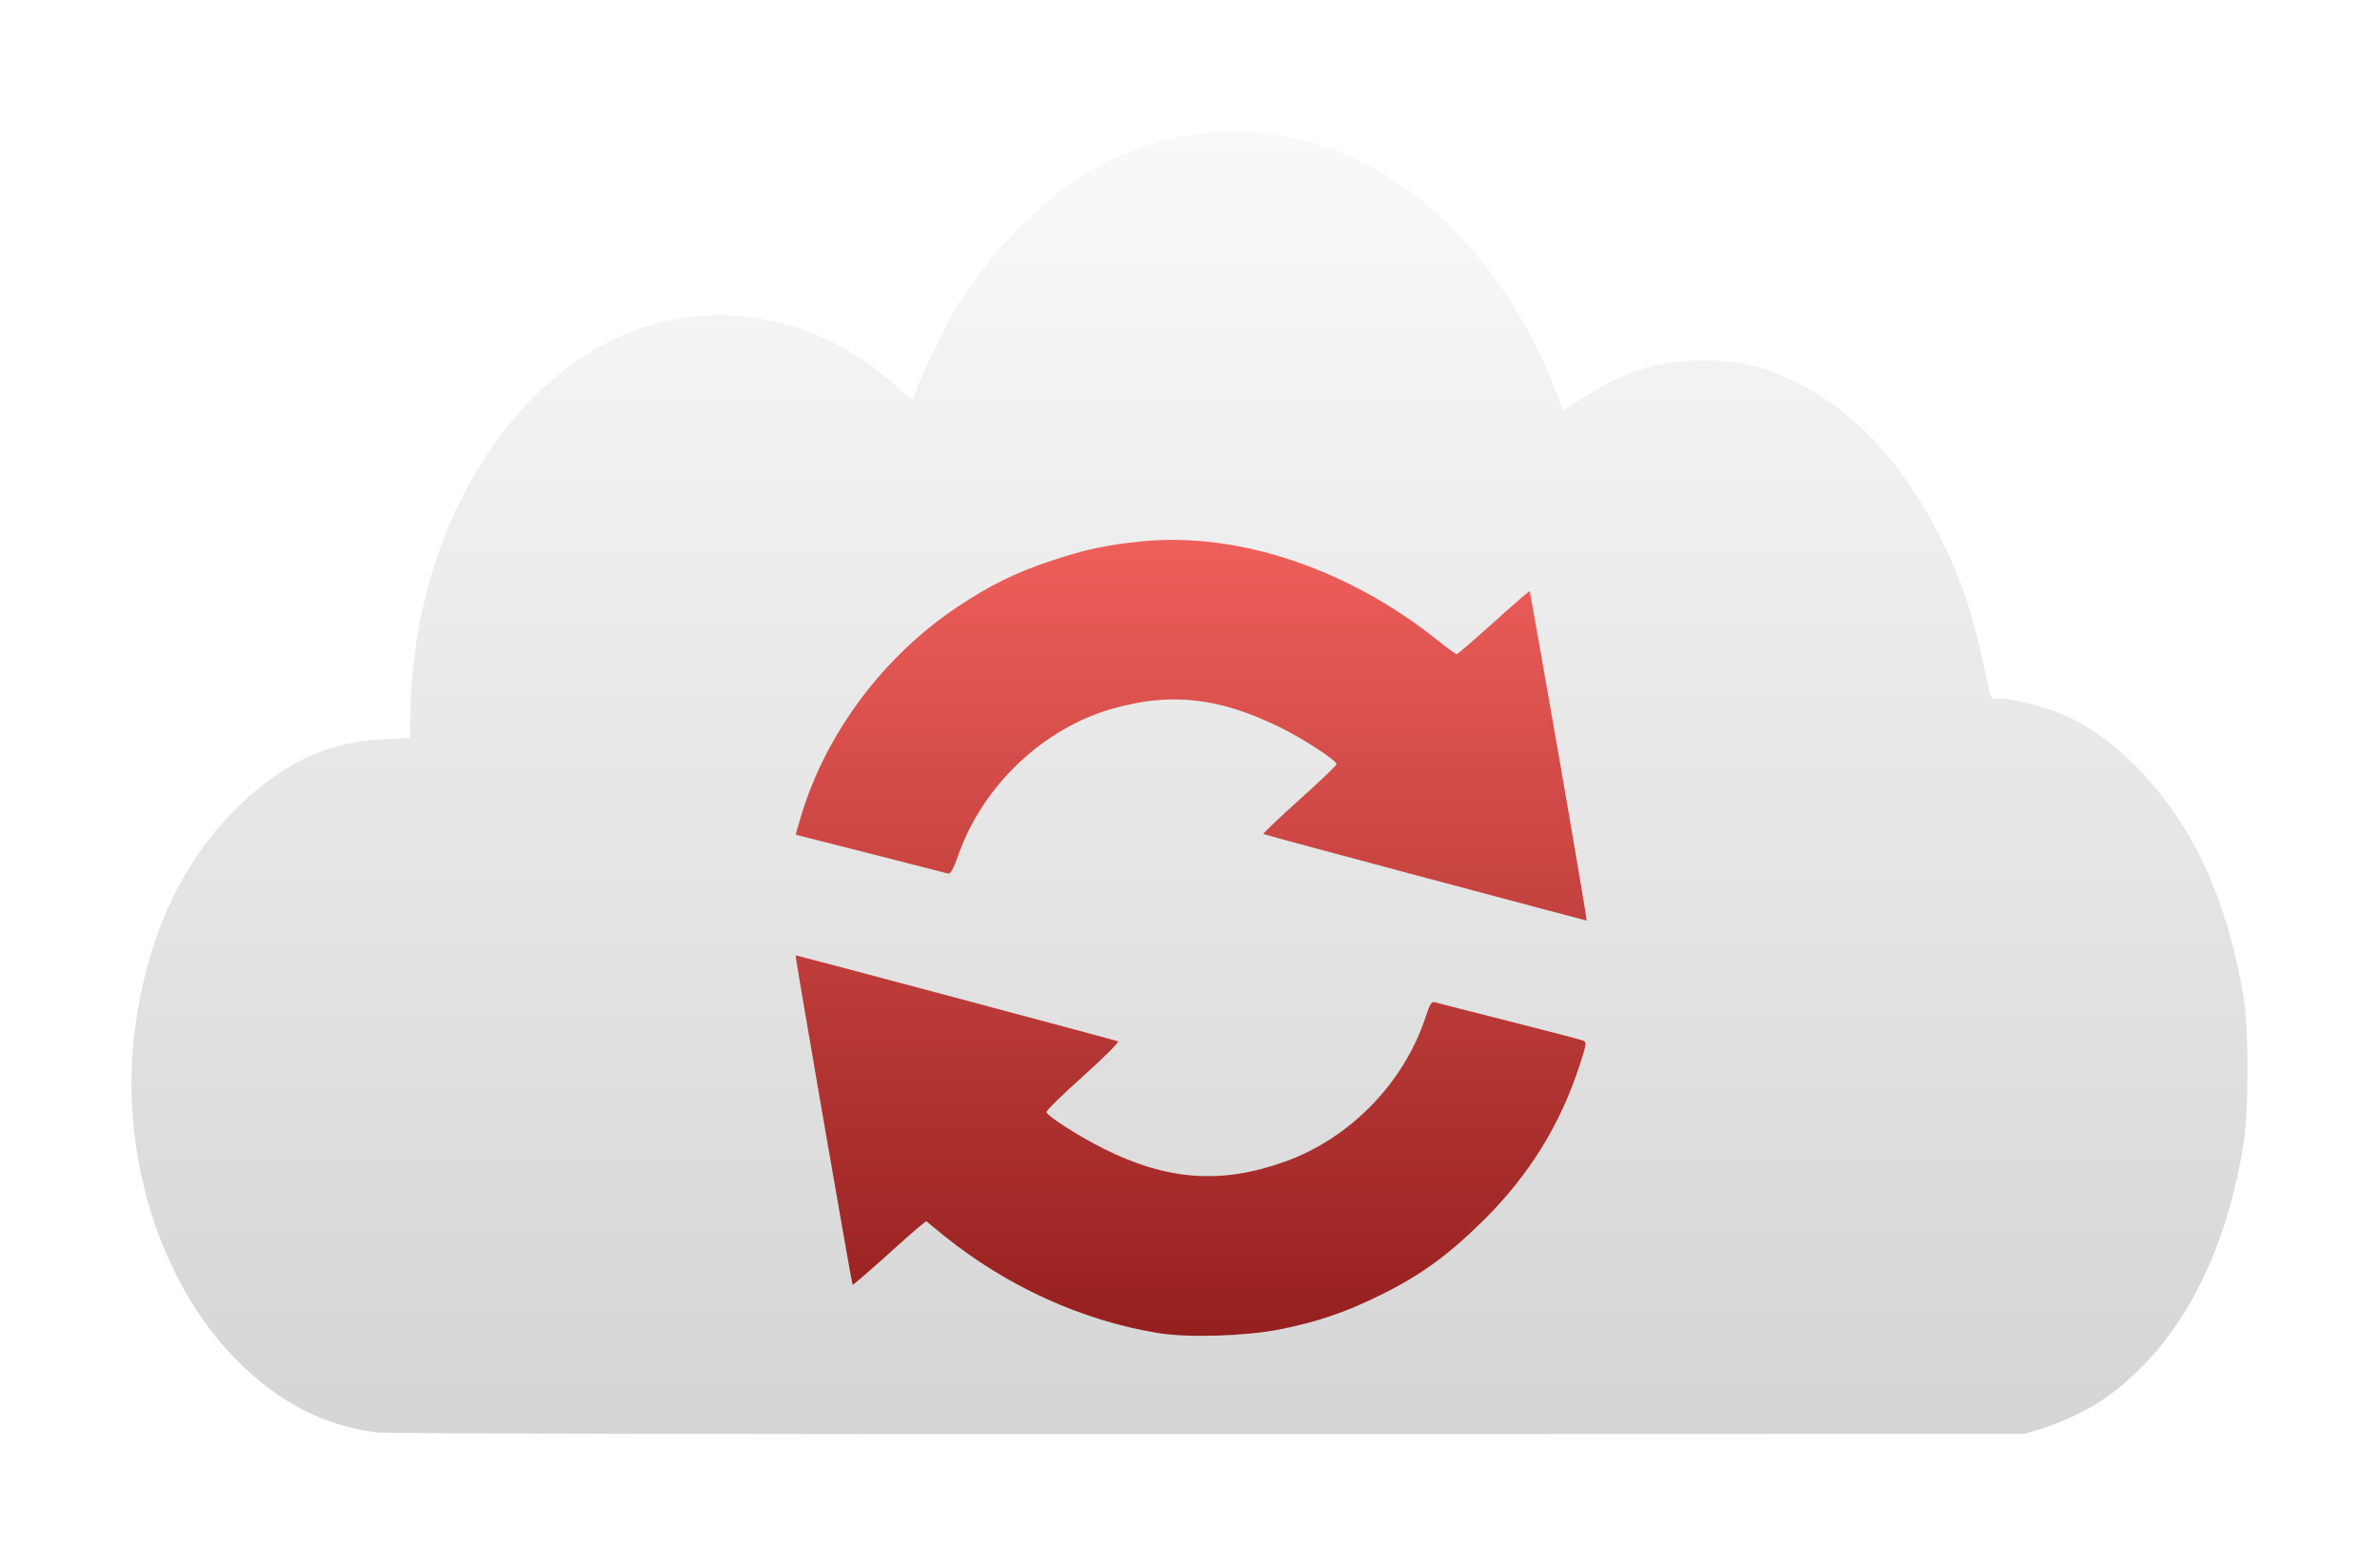
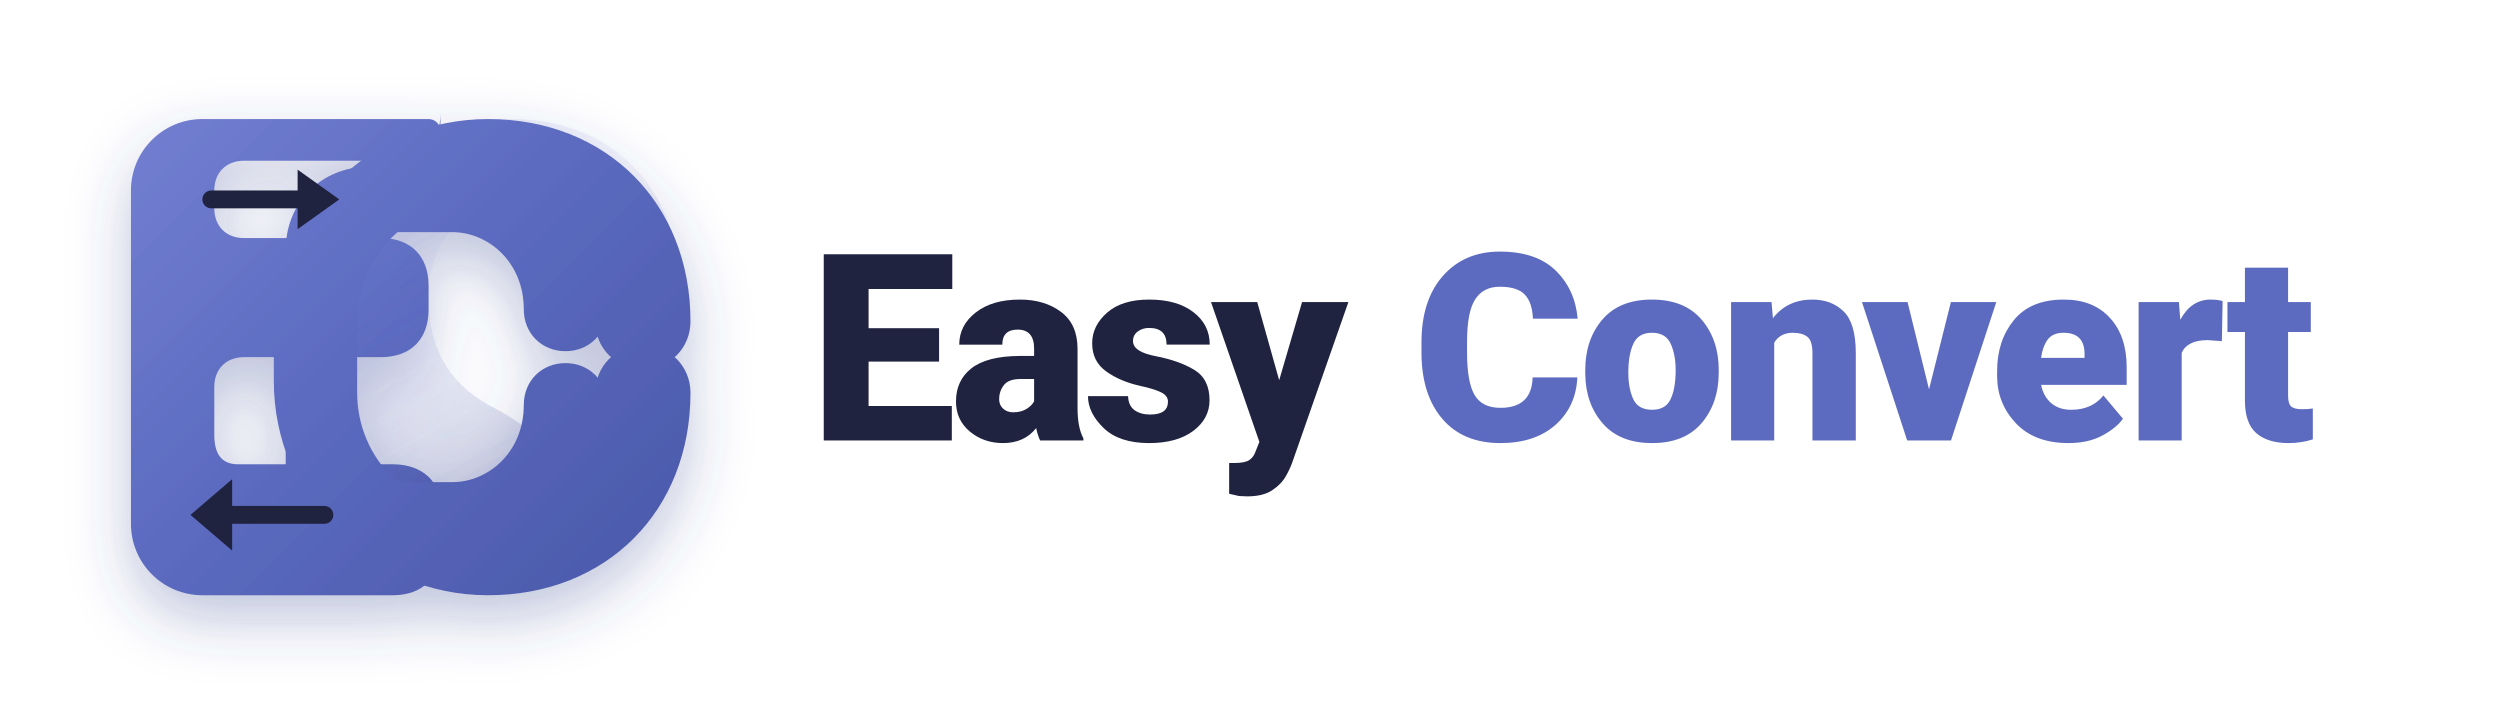
- <svg xmlns="http://www.w3.org/2000/svg" version="1.0" width="1015px" height="668px" viewBox="0 0 10150 6680" preserveAspectRatio="xMidYMid meet">
+ <svg xmlns="http://www.w3.org/2000/svg" viewBox="0 0 420 120" width="420" height="120" fill="none">
  <defs>
-     <linearGradient id="outlineGrad" x1="0%" y1="0%" x2="0%" y2="100%">
-       <stop offset="0%" style="stop-color:#707070;stop-opacity:1" />
-       <stop offset="100%" style="stop-color:#292929;stop-opacity:1" />
+     <linearGradient id="ecBrandGradMain" x1="16" y1="16" x2="104" y2="104" gradientUnits="userSpaceOnUse">
+       <stop offset="0%" stop-color="#7480D2" />
+       <stop offset="45%" stop-color="#5C6BC0" />
+       <stop offset="100%" stop-color="#4A58A9" />
    </linearGradient>
-     <linearGradient id="cloudGrad" x1="0%" y1="0%" x2="0%" y2="100%">
-       <stop offset="0%" style="stop-color:#f9f9f9;stop-opacity:1" />
-       <stop offset="100%" style="stop-color:#d5d5d5;stop-opacity:1" />
+     <linearGradient id="ecBrandHighlight" x1="30" y1="18" x2="70" y2="90" gradientUnits="userSpaceOnUse">
+       <stop offset="0%" stop-color="#B4BCFB" stop-opacity="0.8" />
+       <stop offset="50%" stop-color="#7480D2" stop-opacity="0.2" />
+       <stop offset="100%" stop-color="#3B4890" stop-opacity="0.6" />
    </linearGradient>
-     <linearGradient id="redGrad" x1="0%" y1="0%" x2="0%" y2="100%">
-       <stop offset="0%" style="stop-color:#ee5f5b;stop-opacity:1" />
-       <stop offset="100%" style="stop-color:#941f1e;stop-opacity:1" />
-     </linearGradient>
+     <filter id="ecSoftShadow" x="-10%" y="-10%" width="125%" height="125%" filterUnits="userSpaceOnUse">
+       <feDropShadow dx="0" dy="4" stdDeviation="5" flood-color="#3B4890" flood-opacity="0.32" />
+     </filter>
  </defs>
-   <g id="layer103" fill="url(#cloudGrad)" stroke="none">
-     <path d="M1610 6109 c-228 -28 -420 -127 -600 -308 -331 -333 -502 -887 -435 -1408 50 -384 187 -691 413 -925 198 -205 402 -305 645 -315 l117 -6 0 -76 c1 -783 415 -1481 994 -1675 362 -122 770 -28 1073 247 61 55 83 68 83 47 0 -22 97 -234 152 -332 170 -300 438 -562 700 -682 394 -183 826 -148 1195 95 292 193 535 507 679 876 21 54 39 100 40 102 2 1 41 -23 88 -54 170 -113 326 -160 521 -158 148 1 239 23 380 91 256 124 471 358 630 685 92 187 140 343 201 645 4 19 11 22 48 22 55 0 177 31 265 68 105 44 206 116 311 222 235 235 385 555 457 975 24 145 24 491 0 640 -80 481 -272 841 -567 1062 -71 54 -195 115 -290 145 l-75 23 -3480 1 c-1914 1 -3509 -2 -3545 -7z" />
+ 
+   {/* Interlocking E-C Icon */}
+   <g transform="translate(6, 0)">
+     <g filter="url(#ecSoftShadow)">
+       {/* Left E Body */}
+       <path d="M 28 20 C 21.37 20, 16 25.37, 16 32 L 16 88 C 16 94.63, 21.37 100, 28 100 L 60 100 C 65 100, 68 97, 68 92 L 68 85 C 68 81, 65 78, 60 78 L 34 78 C 31 78, 30 76, 30 73 L 30 65 C 30 62, 32 60, 35 60 L 58 60 C 63 60, 66 57, 66 52 L 66 48 C 66 43, 63 40, 58 40 L 35 40 C 32 40, 30 38, 30 35 L 30 32 C 30 29, 32 27, 35 27 L 60 27 C 65 27, 68 24, 68 19 L 68 22 C 68 20.89, 67.11 20, 66 20 Z" fill="url(#ecBrandGradMain)" />
+ 
+       {/* Ribbon connector */}
+       <path d="M 52 46 C 52 32, 63 20, 80 20 C 96.57 20, 108 31.43, 108 48 C 108 53, 104 57, 98 57 C 93 57, 89 53, 89 48 C 89 39.5, 84.5 35, 78 35 C 71.5 35, 66 40.5, 66 50 C 66 58, 69 64, 76 68 L 76 68 C 84 72, 89 77, 89 86 C 89 91, 85 95, 80 95 L 60 95 C 54 95, 52 90, 52 84 L 52 46 Z" fill="url(#ecBrandHighlight)" fill-opacity="0.4" />
+ 
+       {/* Right C Arch */}
+       <path d="M 76 20 C 95.88 20, 110 34.12, 110 54 C 110 58.5, 106.5 62, 102 62 C 97.5 62, 94 58.5, 94 54 C 94 42.95, 85.05 34, 74 34 C 62.95 34, 54 42.95, 54 54 L 54 66 C 54 77.05, 62.95 86, 74 86 C 85.05 86, 94 77.05, 94 66 C 94 61.5, 97.5 58, 102 58 C 106.5 58, 110 61.5, 110 66 C 110 85.88, 95.88 100, 76 100 C 56.12 100, 40 83.88, 40 64 L 40 56 C 40 36.12, 56.12 20, 76 20 Z" fill="url(#ecBrandGradMain)" />
+ 
+       {/* Smooth Inner Bridge Flow */}
+       <path d="M 42 42 C 42 34, 48 28, 56 28 L 72 28 C 86 28, 96 38, 96 52 C 96 56, 93 59, 89 59 C 85 59, 82 56, 82 52 C 82 44, 76 39, 70 39 L 56 39 C 52 39, 49 42, 49 46 L 49 74 C 49 78, 52 81, 56 81 L 70 81 C 76 81, 82 76, 82 68 C 82 64, 85 61, 89 61 C 93 61, 96 64, 96 68 C 96 82, 86 92, 72 92 L 56 92 C 48 92, 42 86, 42 78 Z" fill="url(#ecBrandGradMain)" />
+     </g>
+ 
+     {/* Top Arrow: Right (→) */}
+     <g>
+       <rect x="28" y="32" width="20" height="3" rx="1.5" fill="#1F2340" />
+       <path d="M 44 28.5 L 51 33.5 L 44 38.5 Z" fill="#1F2340" />
+     </g>
+ 
+     {/* Bottom Arrow: Left (←) */}
+     <g>
+       <rect x="30" y="85" width="20" height="3" rx="1.5" fill="#1F2340" />
+       <path d="M 33 80.5 L 26 86.5 L 33 92.5 Z" fill="#1F2340" />
+     </g>
  </g>
-   <g id="layer104" fill="url(#redGrad)" stroke="none">
-     <path d="M1610 6109 m3845 -439 c161 -32 283 -73 430 -146 174 -85 294 -173 446 -324 191 -190 323 -404 405 -655 30 -91 31 -101 16 -107 -9 -4 -152 -41 -317 -83 -165 -42 -307 -78 -317 -81 -13 -4 -21 10 -38 63 -93 282 -323 518 -600 617 -270 97 -501 81 -773 -55 -104 -52 -238 -137 -244 -156 -2 -6 68 -75 157 -154 89 -80 155 -146 148 -148 -30 -10 -1373 -368 -1375 -367 -3 3 239 1400 243 1405 2 2 62 -50 135 -115 72 -66 142 -127 155 -137 l24 -19 77 63 c269 216 588 361 912 414 124 21 374 13 516 -15z m1193 -2446 c-67 -384 -123 -701 -124 -703 -2 -1 -71 58 -154 133 -83 75 -154 136 -158 136 -4 0 -38 -25 -77 -56 -382 -308 -857 -467 -1267 -425 -145 14 -242 35 -380 81 -158 52 -265 105 -406 199 -314 210 -559 537 -665 889 -14 45 -24 82 -23 82 3 0 630 160 647 165 13 4 23 -14 48 -84 106 -295 364 -538 660 -620 247 -69 450 -46 706 79 100 48 245 143 245 159 0 5 -72 74 -159 152 -88 79 -157 145 -153 146 21 8 1377 370 1379 369 1 -1 -52 -317 -119 -702z" />
+ 
+   {/* Typography: EasyConvert */}
+   <g transform="translate(136, 74)">
+     <text font-family="-apple-system, BlinkMacSystemFont, 'Segoe UI', Roboto, 'Helvetica Neue', Arial, sans-serif" font-size="44" font-weight="800" letter-spacing="-1">
+       <tspan fill="#1F2340">Easy</tspan>
+       <tspan fill="#5C6BC0">Convert</tspan>
+     </text>
  </g>
</svg>
